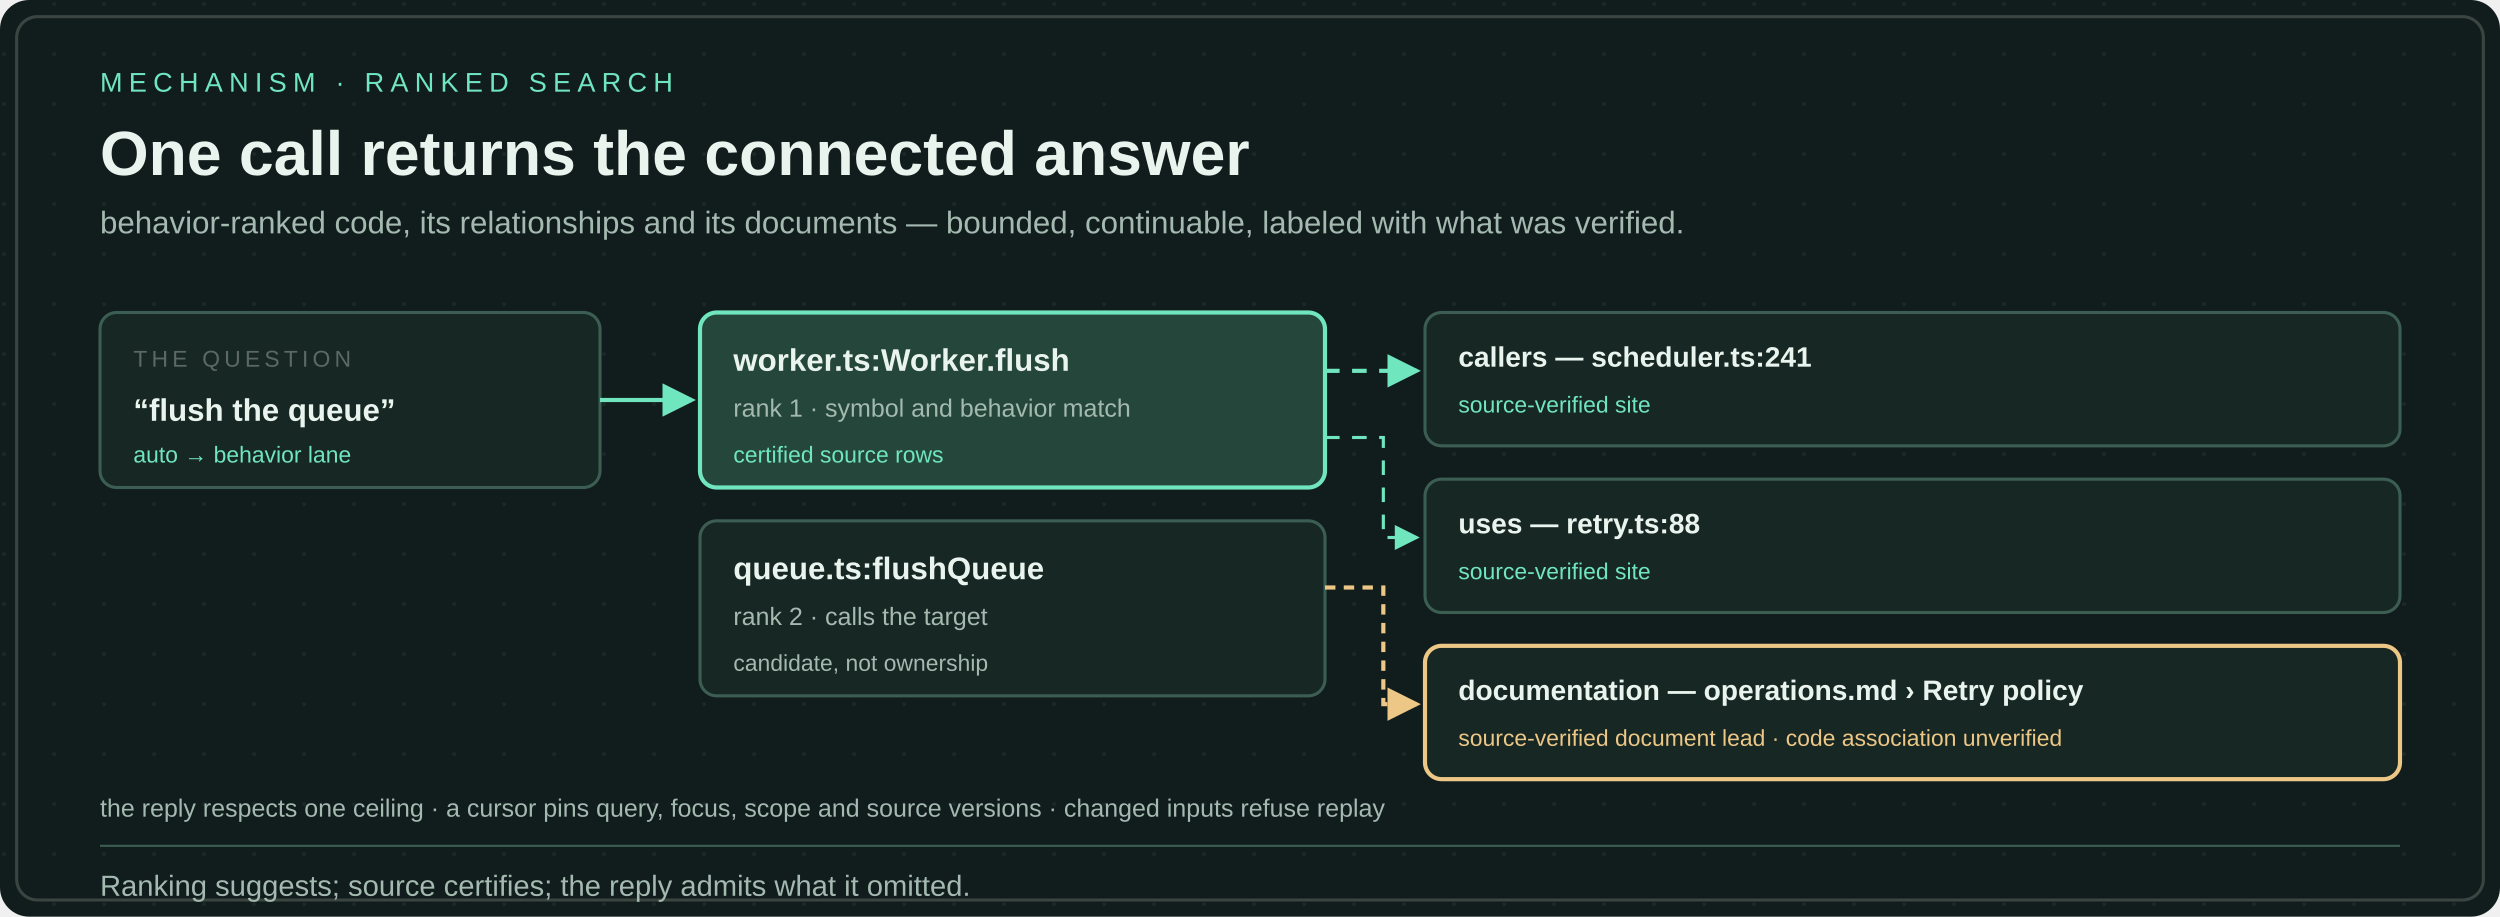
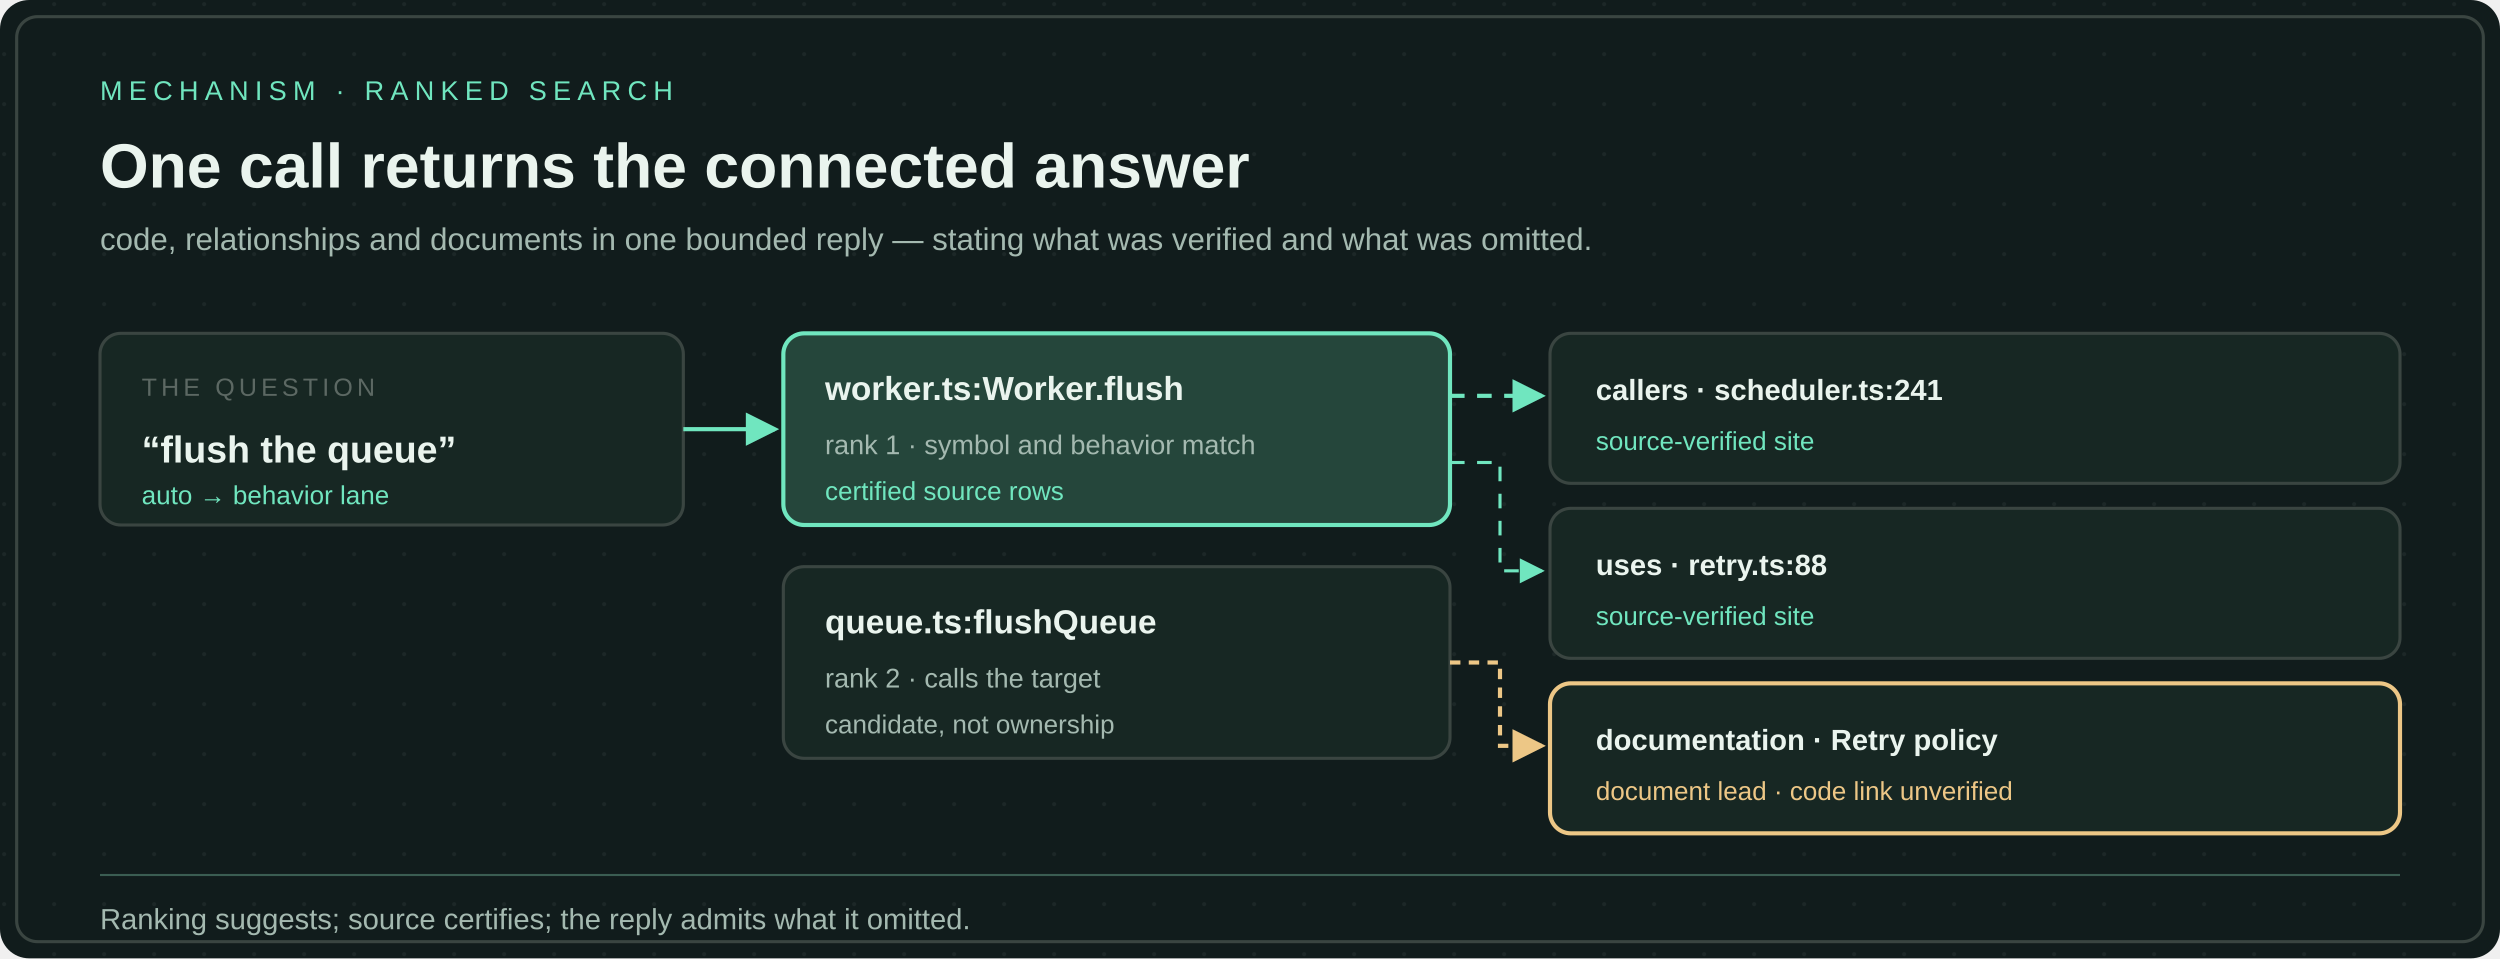
- <svg xmlns="http://www.w3.org/2000/svg" width="1200" height="440" viewBox="0 0 1200 440" role="img" aria-labelledby="rt rd">
+ <svg xmlns="http://www.w3.org/2000/svg" width="1200" height="460" viewBox="0 0 1200 460" role="img" aria-labelledby="rt rd">
  <style>
- .flow { stroke-dasharray: 7 6; animation: rflow 2.4s linear infinite; }
+ .flow { stroke-dasharray: 7 6; animation: rflow 2.6s linear infinite; }
@keyframes rflow { to { stroke-dashoffset: -26; } }
- .pulse { animation: rpulse 3.2s ease-in-out infinite; }
- @keyframes rpulse { 0%,100% { opacity: .8; } 50% { opacity: 1; } }
+ .pulse { animation: rpulse 3.4s ease-in-out infinite; }
+ @keyframes rpulse { 0%,100% { opacity: .85; } 50% { opacity: 1; } }
@media (prefers-reduced-motion: reduce) { .flow, .pulse { animation: none; } }
</style>
  <pattern id="dots" width="24" height="24" patternUnits="userSpaceOnUse">
    <circle cx="2" cy="2" r="1" fill="#ffffff" fill-opacity="0.05" />
  </pattern>
  <defs>
    <marker id="rahm" markerWidth="8" markerHeight="8" refX="7" refY="4" orient="auto">
      <path d="M0 0 L8 4 L0 8 z" fill="#70E6BF" />
    </marker>
    <marker id="raha" markerWidth="8" markerHeight="8" refX="7" refY="4" orient="auto">
      <path d="M0 0 L8 4 L0 8 z" fill="#edc786" />
    </marker>
  </defs>
-   <rect width="1200" height="440" rx="14" fill="#111C1C" />
-   <rect width="1200" height="440" rx="14" fill="url(#dots)" />
-   <rect x="8" y="8" width="1184" height="424" rx="10" fill="none" stroke="#3a4541" stroke-width="1.5" />
+   <rect width="1200" height="460" rx="14" fill="#111C1C" />
+   <rect width="1200" height="460" rx="14" fill="url(#dots)" />
+   <rect x="8" y="8" width="1184" height="444" rx="10" fill="none" stroke="#3a4541" stroke-width="1.5" />
  <g font-family="Arial, Helvetica, sans-serif">
-     <text x="48" y="44" fill="#70E6BF" font-size="13" letter-spacing="3">MECHANISM · RANKED SEARCH</text>
-     <text x="48" y="84" fill="#EAF4EE" font-size="30" font-weight="700">One call returns the connected answer</text>
-     <text x="48" y="112" fill="#A4B9B0" font-size="15">behavior-ranked code, its relationships and its documents — bounded, continuable, labeled with what was verified.</text>
-     <rect x="48" y="150" width="240" height="84" rx="8" fill="#172723" stroke="#3B5D52" stroke-width="1.5" />
-     <text x="64" y="176" fill="#5c6863" font-size="11" letter-spacing="2">THE QUESTION</text>
-     <text x="64" y="202" fill="#EAF4EE" font-size="15" font-weight="700">“flush the queue”</text>
-     <text x="64" y="222" fill="#70E6BF" font-size="11">auto → behavior lane</text>
-     <rect x="336" y="150" width="300" height="84" rx="8" fill="#25463B" stroke="#70E6BF" stroke-width="2" />
-     <text x="352" y="178" fill="#EAF4EE" font-size="15" font-weight="700">worker.ts:Worker.flush</text>
-     <text x="352" y="200" fill="#A4B9B0" font-size="12">rank 1 · symbol and behavior match</text>
-     <text x="352" y="222" fill="#70E6BF" font-size="11">certified source rows</text>
-     <rect x="336" y="250" width="300" height="84" rx="8" fill="#172723" stroke="#3B5D52" stroke-width="1.5" />
-     <text x="352" y="278" fill="#EAF4EE" font-size="15" font-weight="700">queue.ts:flushQueue</text>
-     <text x="352" y="300" fill="#A4B9B0" font-size="12">rank 2 · calls the target</text>
-     <text x="352" y="322" fill="#A4B9B0" font-size="11">candidate, not ownership</text>
-     <path d="M288 192 L332 192" fill="none" stroke="#70E6BF" stroke-width="2" marker-end="url(#rahm)" />
-     <rect x="684" y="150" width="468" height="64" rx="8" fill="#172723" stroke="#3B5D52" stroke-width="1.5" />
-     <text x="700" y="176" fill="#EAF4EE" font-size="13.5" font-weight="700">callers — scheduler.ts:241</text>
-     <text x="700" y="198" fill="#70E6BF" font-size="11">source-verified site</text>
-     <rect x="684" y="230" width="468" height="64" rx="8" fill="#172723" stroke="#3B5D52" stroke-width="1.5" />
-     <text x="700" y="256" fill="#EAF4EE" font-size="13.5" font-weight="700">uses — retry.ts:88</text>
-     <text x="700" y="278" fill="#70E6BF" font-size="11">source-verified site</text>
-     <rect class="pulse" x="684" y="310" width="468" height="64" rx="8" fill="#172723" stroke="#edc786" stroke-width="2" />
-     <text x="700" y="336" fill="#EAF4EE" font-size="13.5" font-weight="700">documentation — operations.md › Retry policy</text>
-     <text x="700" y="358" fill="#edc786" font-size="11">source-verified document lead · code association unverified</text>
-     <path class="flow" d="M636 178 L680 178" fill="none" stroke="#70E6BF" stroke-width="2" marker-end="url(#rahm)" />
-     <path class="flow" d="M636 210 L664 210 L664 258 L680 258" fill="none" stroke="#70E6BF" stroke-width="1.5" marker-end="url(#rahm)" />
-     <path d="M636 282 L664 282 L664 338 L680 338" fill="none" stroke="#edc786" stroke-width="2" stroke-dasharray="5 4" marker-end="url(#raha)" />
-     <text x="48" y="392" fill="#A4B9B0" font-size="12">the reply respects one ceiling · a cursor pins query, focus, scope and source versions · changed inputs refuse replay</text>
-     <path d="M48 406 H1152" stroke="#3B5D52" stroke-width="1" />
-     <text x="48" y="430" fill="#A4B9B0" font-size="14">Ranking suggests; source certifies; the reply admits what it omitted.</text>
+     <text x="48" y="48" fill="#70E6BF" font-size="13" letter-spacing="3">MECHANISM · RANKED SEARCH</text>
+     <text x="48" y="90" fill="#EAF4EE" font-size="30" font-weight="700">One call returns the connected answer</text>
+     <text x="48" y="120" fill="#A4B9B0" font-size="15">code, relationships and documents in one bounded reply — stating what was verified and what was omitted.</text>
+     <rect x="48" y="160" width="280" height="92" rx="10" fill="#172723" stroke="#3a4541" stroke-width="1.5" />
+     <text x="68" y="190" fill="#5c6863" font-size="12" letter-spacing="2">THE QUESTION</text>
+     <text x="68" y="222" fill="#EAF4EE" font-size="18" font-weight="700">“flush the queue”</text>
+     <text x="68" y="242" fill="#70E6BF" font-size="12.5">auto → behavior lane</text>
+     <rect x="376" y="160" width="320" height="92" rx="10" fill="#25463B" stroke="#70E6BF" stroke-width="2" />
+     <text x="396" y="192" fill="#EAF4EE" font-size="16" font-weight="700">worker.ts:Worker.flush</text>
+     <text x="396" y="218" fill="#A4B9B0" font-size="13">rank 1 · symbol and behavior match</text>
+     <text x="396" y="240" fill="#70E6BF" font-size="12.5">certified source rows</text>
+     <rect x="376" y="272" width="320" height="92" rx="10" fill="#172723" stroke="#3a4541" stroke-width="1.5" />
+     <text x="396" y="304" fill="#EAF4EE" font-size="16" font-weight="700">queue.ts:flushQueue</text>
+     <text x="396" y="330" fill="#A4B9B0" font-size="13">rank 2 · calls the target</text>
+     <text x="396" y="352" fill="#A4B9B0" font-size="12.5">candidate, not ownership</text>
+     <path d="M328 206 L372 206" fill="none" stroke="#70E6BF" stroke-width="2" marker-end="url(#rahm)" />
+     <rect x="744" y="160" width="408" height="72" rx="10" fill="#172723" stroke="#3a4541" stroke-width="1.5" />
+     <text x="766" y="192" fill="#EAF4EE" font-size="14" font-weight="700">callers · scheduler.ts:241</text>
+     <text x="766" y="216" fill="#70E6BF" font-size="12.5">source-verified site</text>
+     <rect x="744" y="244" width="408" height="72" rx="10" fill="#172723" stroke="#3a4541" stroke-width="1.5" />
+     <text x="766" y="276" fill="#EAF4EE" font-size="14" font-weight="700">uses · retry.ts:88</text>
+     <text x="766" y="300" fill="#70E6BF" font-size="12.5">source-verified site</text>
+     <rect class="pulse" x="744" y="328" width="408" height="72" rx="10" fill="#172723" stroke="#edc786" stroke-width="2" />
+     <text x="766" y="360" fill="#EAF4EE" font-size="14" font-weight="700">documentation · Retry policy</text>
+     <text x="766" y="384" fill="#edc786" font-size="12.5">document lead · code link unverified</text>
+     <path class="flow" d="M696 190 L740 190" fill="none" stroke="#70E6BF" stroke-width="2" marker-end="url(#rahm)" />
+     <path class="flow" d="M696 222 L720 222 L720 274 L740 274" fill="none" stroke="#70E6BF" stroke-width="1.5" marker-end="url(#rahm)" />
+     <path d="M696 318 L720 318 L720 358 L740 358" fill="none" stroke="#edc786" stroke-width="2" stroke-dasharray="5 4" marker-end="url(#raha)" />
+     <path d="M48 420 H1152" stroke="#3B5D52" stroke-width="1" />
+     <text x="48" y="446" fill="#A4B9B0" font-size="14">Ranking suggests; source certifies; the reply admits what it omitted.</text>
  </g>
</svg>
